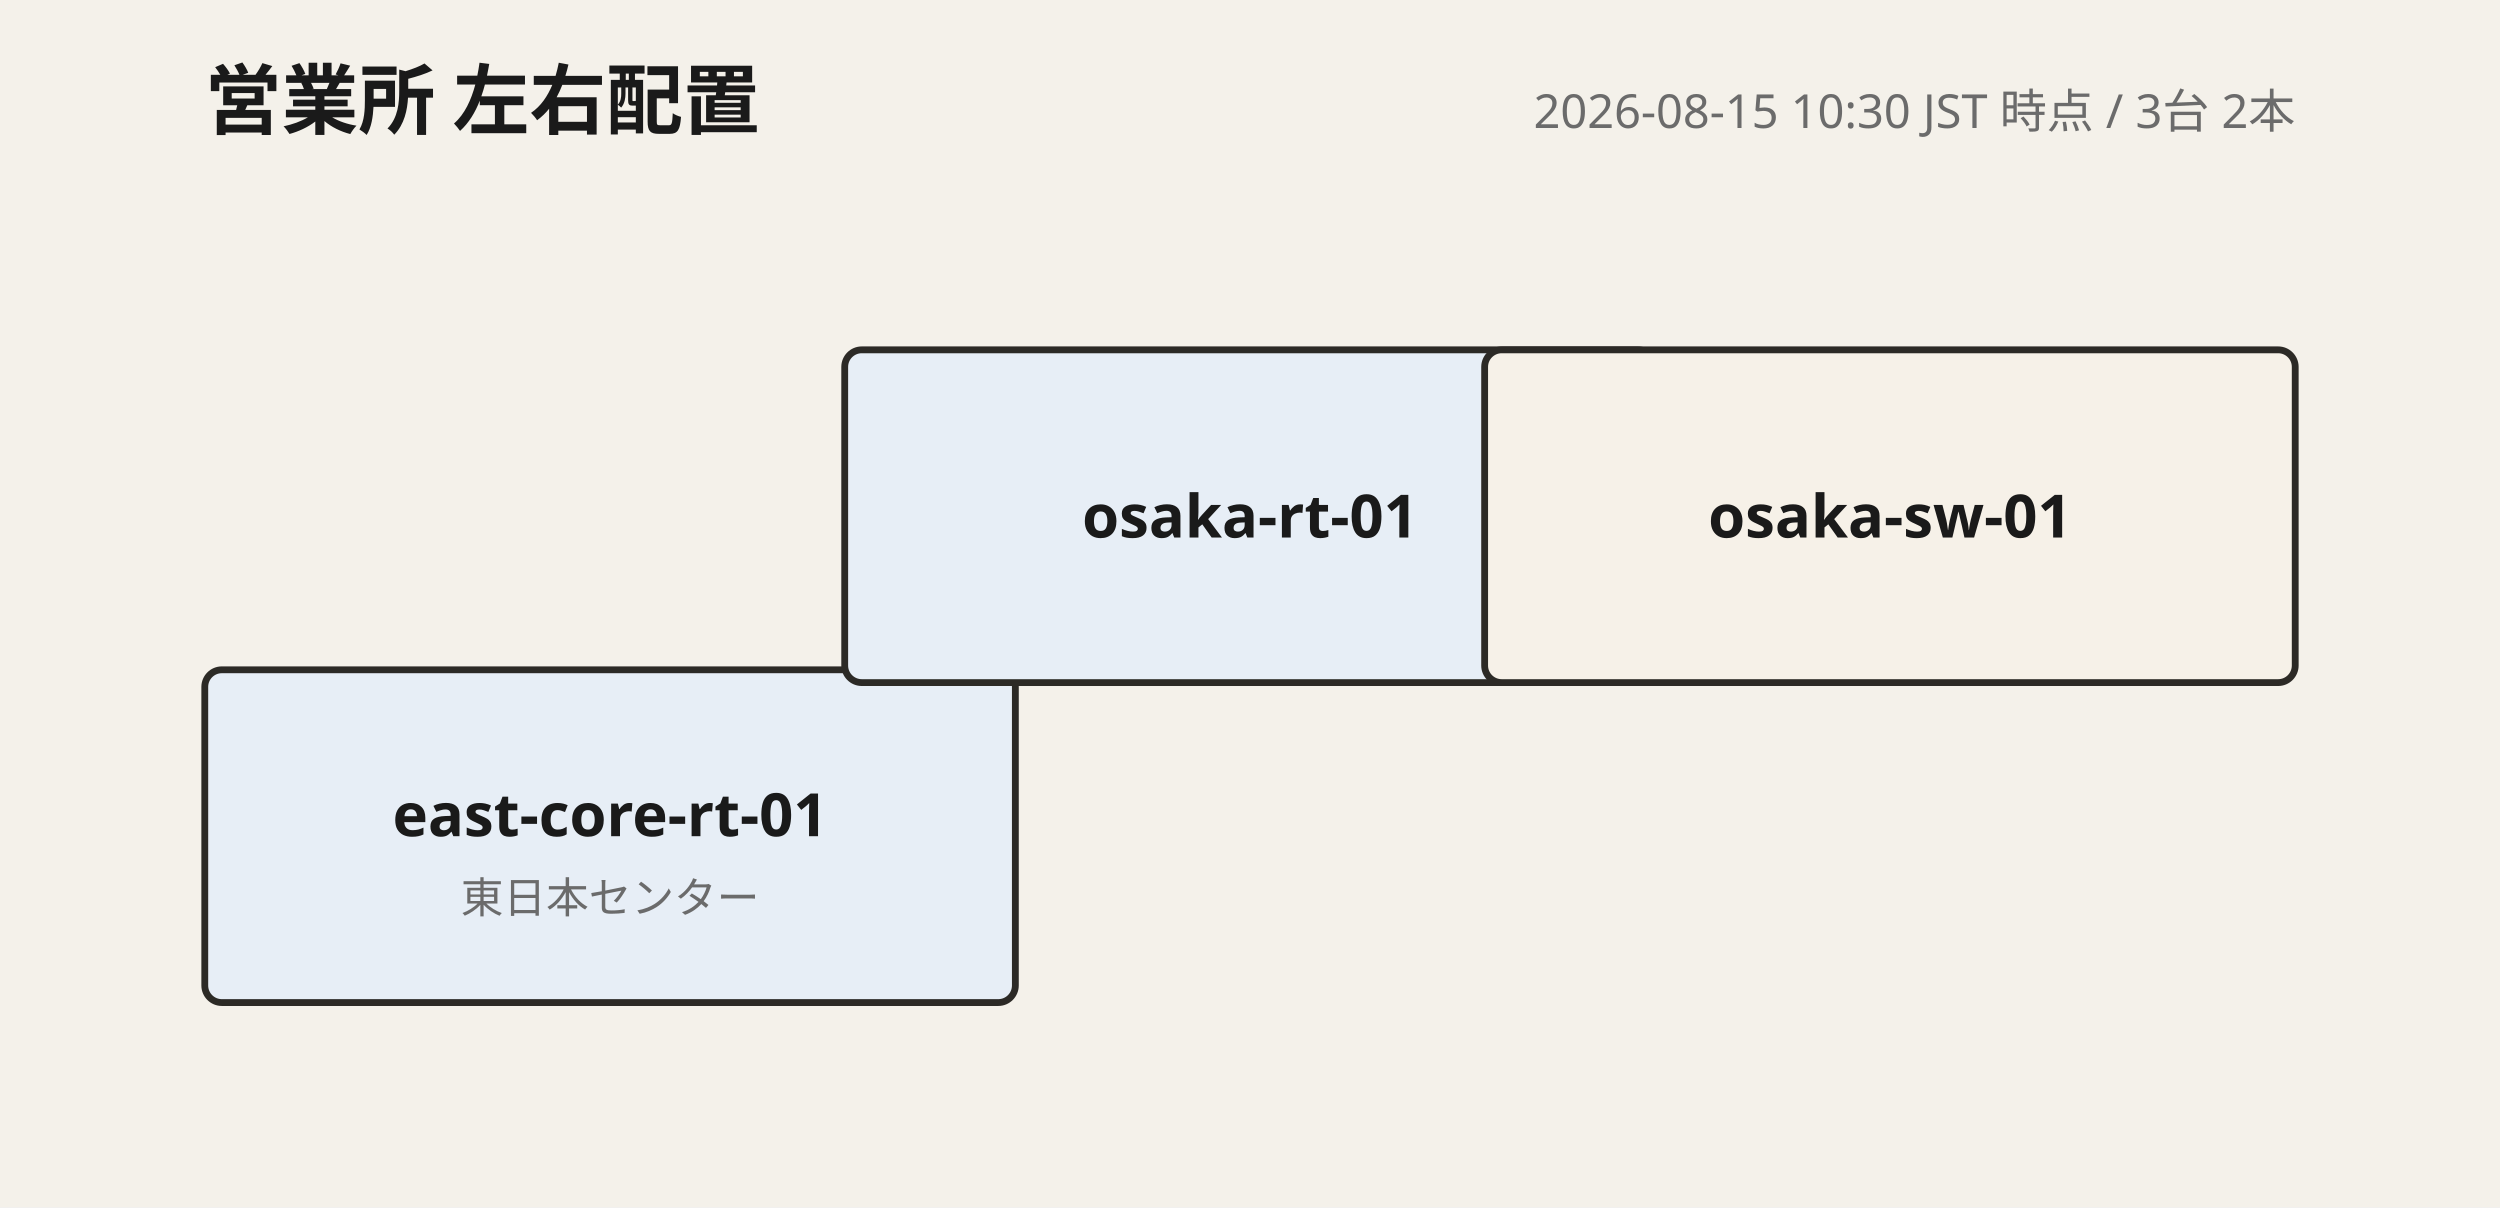
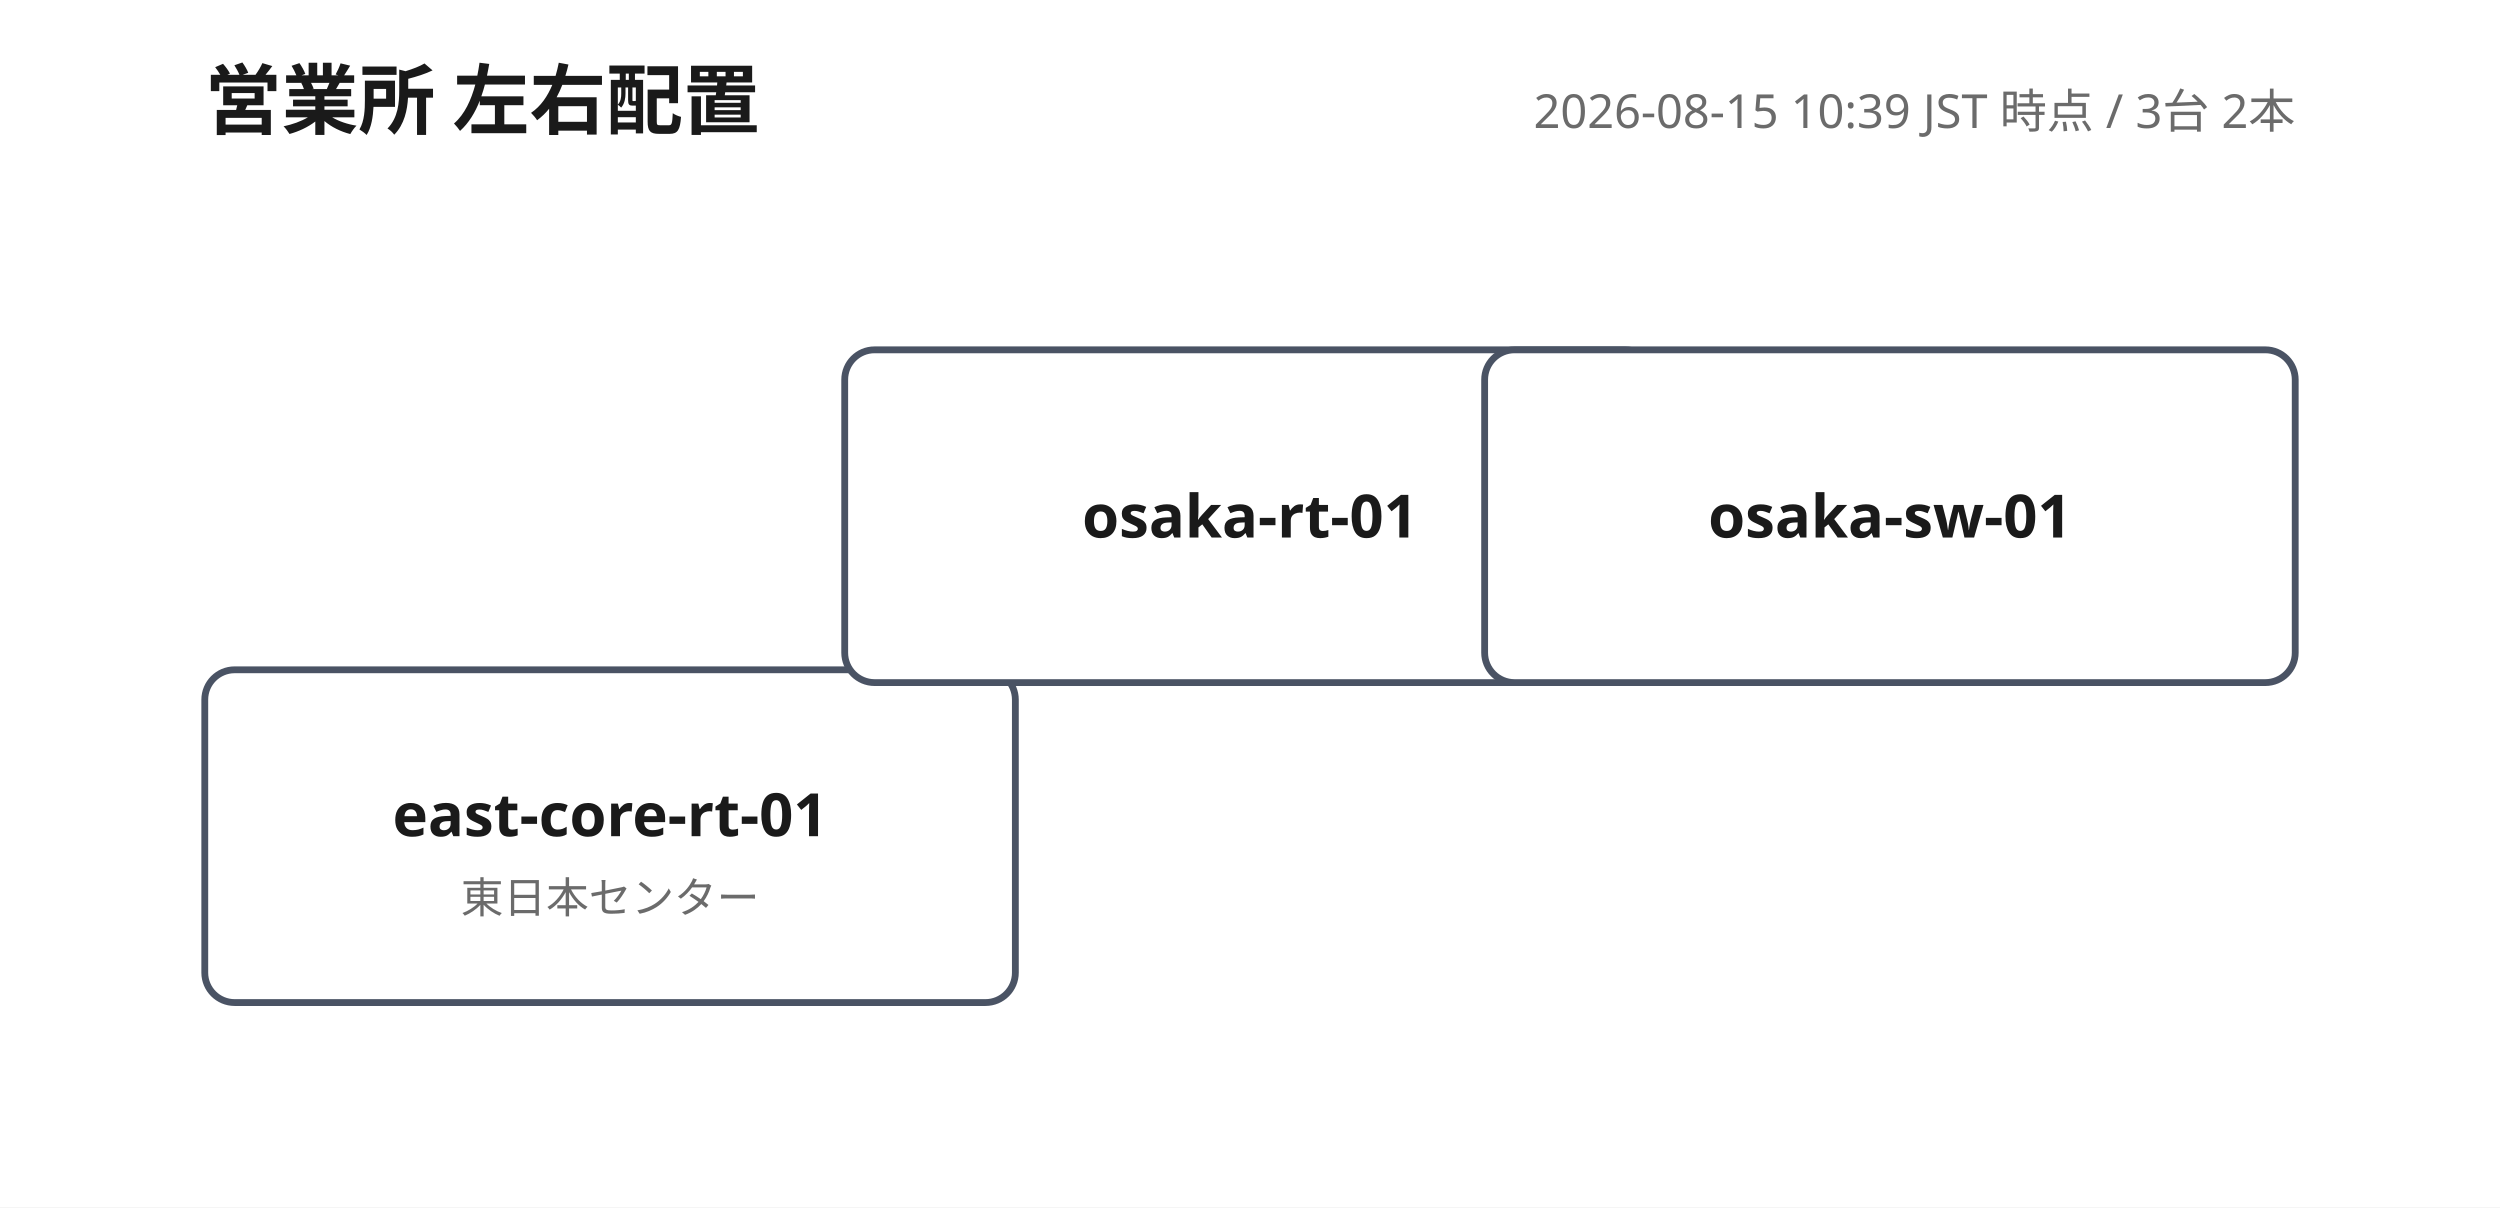
<svg xmlns="http://www.w3.org/2000/svg" width="586" height="283" viewBox="0 0 586 283" font-family="'Yu Gothic', 'Hiragino Kaku Gothic ProN', Meiryo, 'Noto Sans JP', sans-serif">
-   <rect width="100%" height="100%" fill="#f4f1ea" />
+   <rect width="100%" height="100%" fill="#ffffff" />
  <text x="48" y="30" font-size="18" font-weight="700" fill="#1a1a1a">営業所 左右配置</text>
-   <text x="538" y="30" font-size="11" fill="#6b6b6b" text-anchor="end">2026-08-15 10:30 JST 時点 / 3台 2本</text>
+   <text x="538" y="30" font-size="11" fill="#6b6b6b" text-anchor="end">2026-08-15 10:39 JST 時点 / 3台 2本</text>
  <polyline points="293,160 143,160 143,157" fill="none" stroke="#2f4d6a" stroke-width="1.6" />
  <text class="port-label" x="286.0" y="167.0" font-size="10" fill="#2f6fb5" text-anchor="middle" paint-order="stroke" stroke="#ffffff" stroke-width="3" />
  <text class="port-label" x="150.0" y="144.0" font-size="10" fill="#2f6fb5" text-anchor="middle" paint-order="stroke" stroke="#ffffff" stroke-width="3" />
  <polyline points="388,121 348,121" fill="none" stroke="#2f4d6a" stroke-width="1.6" />
-   <text class="port-label" x="398.0" y="72.0" font-size="10" fill="#2f6fb5" text-anchor="start" paint-order="stroke" stroke="#ffffff" stroke-width="3" />
-   <text class="port-label" x="338.0" y="72.0" font-size="10" fill="#2f6fb5" text-anchor="end" paint-order="stroke" stroke="#ffffff" stroke-width="3" />
+   <text class="port-label" x="398.0" y="67.0" font-size="10" fill="#2f6fb5" text-anchor="start" paint-order="stroke" stroke="#ffffff" stroke-width="3" />
+   <text class="port-label" x="338.0" y="67.0" font-size="10" fill="#2f6fb5" text-anchor="end" paint-order="stroke" stroke="#ffffff" stroke-width="3" />
  <g>
-     <rect x="48" y="157" width="190" height="78" rx="4" fill="#e7eef6" stroke="#2c2a26" stroke-width="1.6" />
+     <rect x="48" y="157" width="190" height="78" rx="7" fill="#ffffff" stroke="#4a5364" stroke-width="1.6" />
    <text x="143" y="196" font-size="14" font-weight="700" fill="#1a1a1a" text-anchor="middle">east-core-rt-01</text>
    <text x="143" y="214" font-size="10" fill="#6b6b6b" text-anchor="middle">東日本センター</text>
  </g>
  <g>
-     <rect x="198" y="82" width="190" height="78" rx="4" fill="#e7eef6" stroke="#2c2a26" stroke-width="1.6" />
+     <rect x="198" y="82" width="190" height="78" rx="7" fill="#ffffff" stroke="#4a5364" stroke-width="1.6" />
    <text x="293" y="126" font-size="14" font-weight="700" fill="#1a1a1a" text-anchor="middle">osaka-rt-01</text>
  </g>
  <g>
-     <rect x="348" y="82" width="190" height="78" rx="4" fill="#f6f1e8" stroke="#2c2a26" stroke-width="1.6" />
+     <rect x="348" y="82" width="190" height="78" rx="7" fill="#ffffff" stroke="#4a5364" stroke-width="1.6" />
    <text x="443" y="126" font-size="14" font-weight="700" fill="#1a1a1a" text-anchor="middle">osaka-sw-01</text>
  </g>
</svg>
